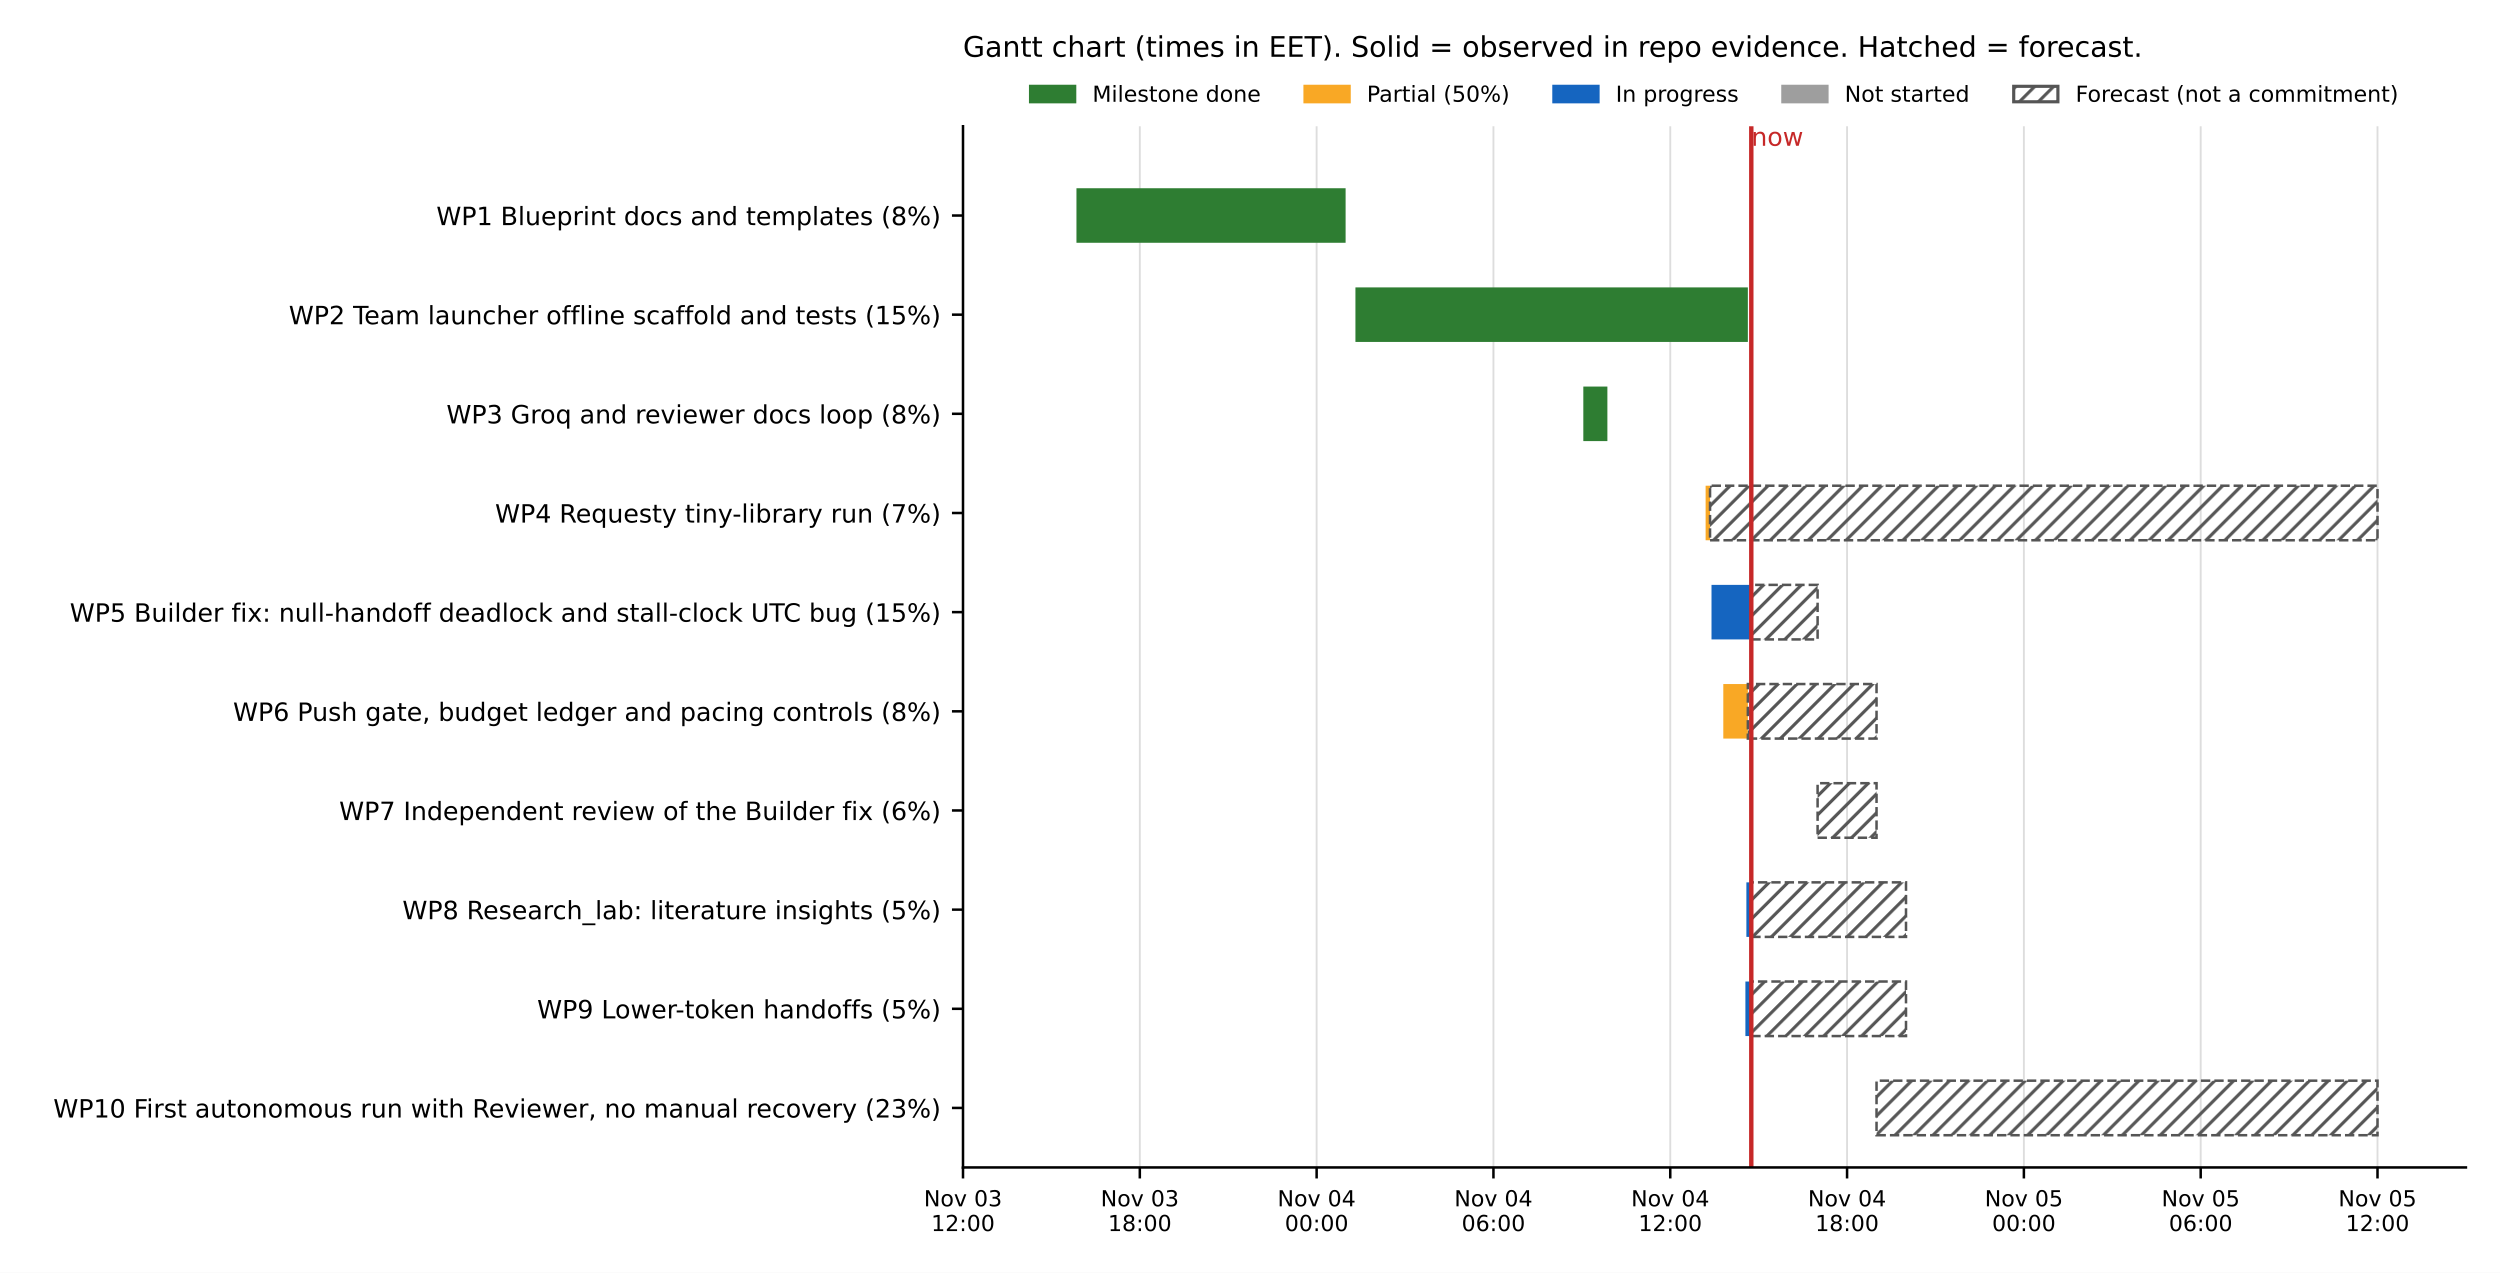
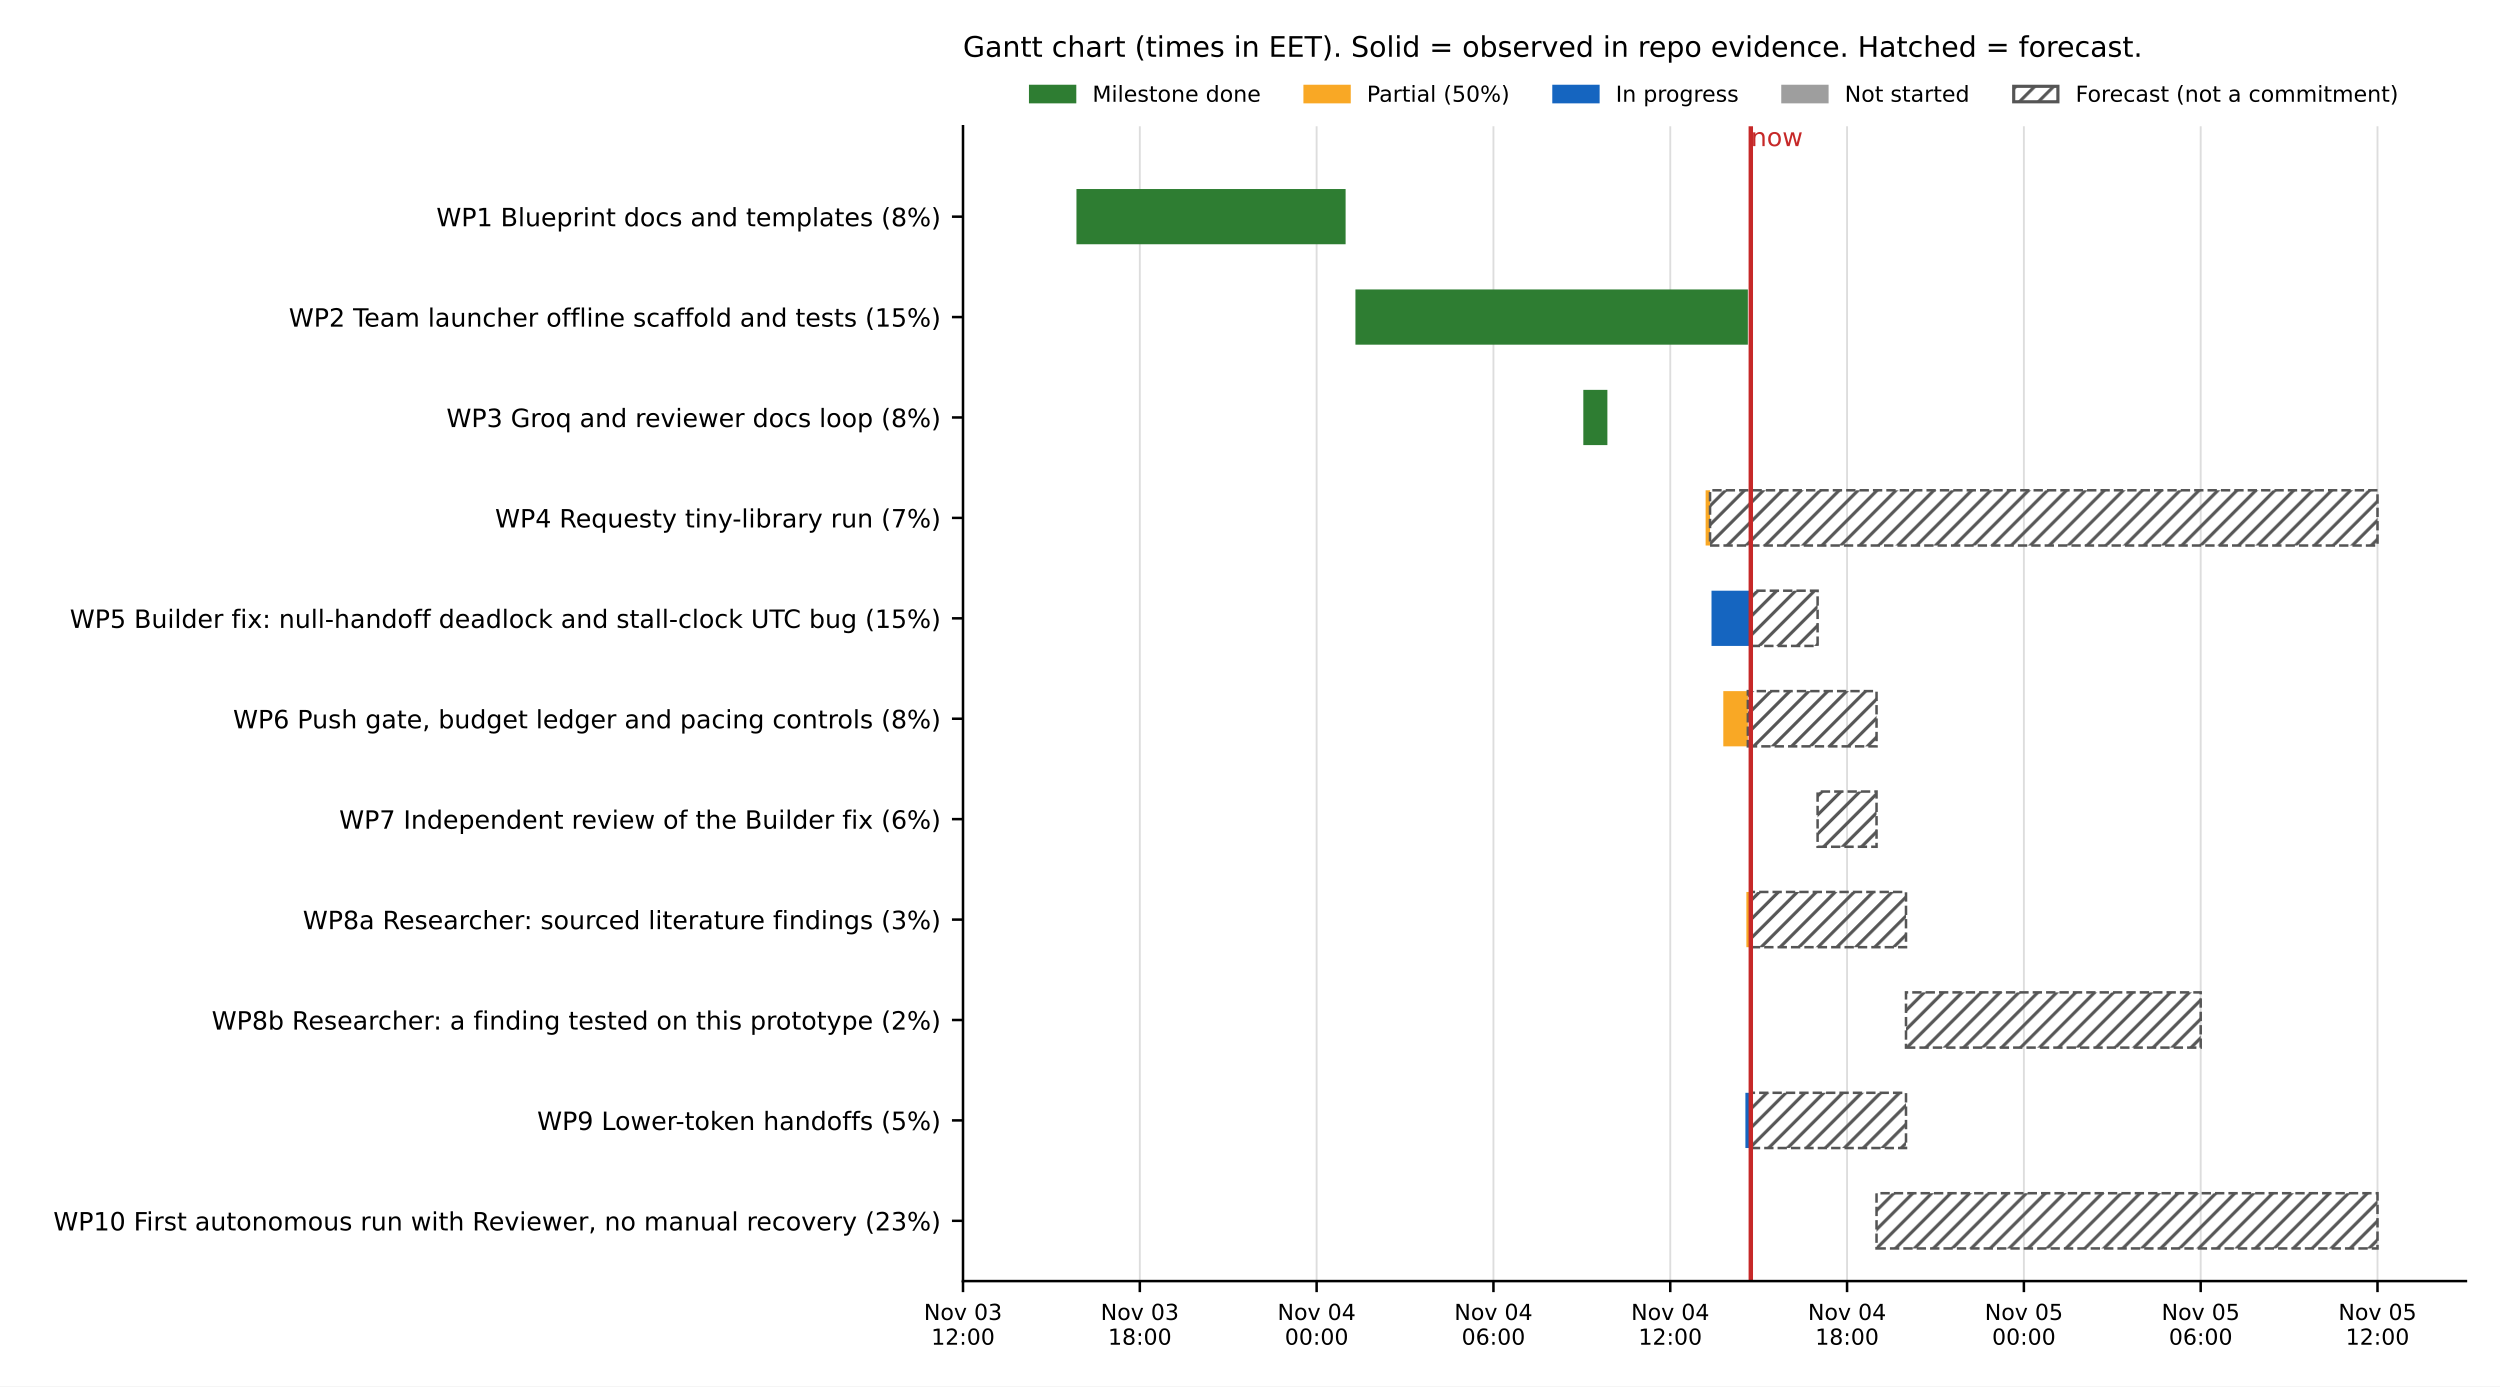
- <svg xmlns="http://www.w3.org/2000/svg" xmlns:xlink="http://www.w3.org/1999/xlink" width="792pt" height="403.2pt" viewBox="0 0 792 403.2" version="1.1">
+ <svg xmlns="http://www.w3.org/2000/svg" xmlns:xlink="http://www.w3.org/1999/xlink" width="792pt" height="439.2pt" viewBox="0 0 792 439.2" version="1.1">
  <defs>
    <style type="text/css">*{stroke-linejoin: round; stroke-linecap: butt}</style>
  </defs>
  <g id="figure_1">
    <g id="patch_1">
-       <path d="M 0 403.2  L 792 403.2  L 792 0  L 0 0  z " style="fill: #ffffff" />
+       <path d="M 0 439.2  L 792 439.2  L 792 0  L 0 0  z " style="fill: #ffffff" />
    </g>
    <g id="axes_1">
      <g id="patch_2">
-         <path d="M 305.08 369.848  L 781.2 369.848  L 781.2 40  L 305.08 40  z " style="fill: #ffffff" />
+         <path d="M 305.08 405.848  L 781.2 405.848  L 781.2 40  L 305.08 40  z " style="fill: #ffffff" />
      </g>
      <g id="matplotlib.axis_1">
        <g id="xtick_1">
          <g id="line2d_1">
-             <path d="M 305.08 369.848  L 305.08 40  " clip-path="url(#pb6cf5d1a6d)" style="fill: none; stroke: #dddddd; stroke-width: 0.6; stroke-linecap: square" />
+             <path d="M 305.08 405.848  L 305.08 40  " clip-path="url(#pdc387621ef)" style="fill: none; stroke: #dddddd; stroke-width: 0.6; stroke-linecap: square" />
          </g>
          <g id="line2d_2">
            <defs>
-               <path id="m10bd3381a7" d="M 0 0  L 0 3.5  " style="stroke: #000000; stroke-width: 0.8" />
+               <path id="m13bb681992" d="M 0 0  L 0 3.5  " style="stroke: #000000; stroke-width: 0.8" />
            </defs>
            <g>
-               <use xlink:href="#m10bd3381a7" x="305.08" y="369.848" style="stroke: #000000; stroke-width: 0.8" />
+               <use xlink:href="#m13bb681992" x="305.08" y="405.848" style="stroke: #000000; stroke-width: 0.8" />
            </g>
          </g>
          <g id="text_1">
-             <text style="font-size: 7px; font-family: 'DejaVu Sans'" transform="translate(292.6823 382.1669)">Nov 03</text>
-             <text style="font-size: 7px; font-family: 'DejaVu Sans'" transform="translate(294.9934 390.0054)">12:00</text>
+             <text style="font-size: 7px; font-family: 'DejaVu Sans'" transform="translate(292.6823 418.1669)">Nov 03</text>
+             <text style="font-size: 7px; font-family: 'DejaVu Sans'" transform="translate(294.9934 426.0054)">12:00</text>
          </g>
        </g>
        <g id="xtick_2">
          <g id="line2d_3">
-             <path d="M 361.094 369.848  L 361.094 40  " clip-path="url(#pb6cf5d1a6d)" style="fill: none; stroke: #dddddd; stroke-width: 0.6; stroke-linecap: square" />
+             <path d="M 361.094 405.848  L 361.094 40  " clip-path="url(#pdc387621ef)" style="fill: none; stroke: #dddddd; stroke-width: 0.6; stroke-linecap: square" />
          </g>
          <g id="line2d_4">
            <g>
-               <use xlink:href="#m10bd3381a7" x="361.094" y="369.848" style="stroke: #000000; stroke-width: 0.8" />
+               <use xlink:href="#m13bb681992" x="361.094" y="405.848" style="stroke: #000000; stroke-width: 0.8" />
            </g>
          </g>
          <g id="text_2">
-             <text style="font-size: 7px; font-family: 'DejaVu Sans'" transform="translate(348.6965 382.1669)">Nov 03</text>
-             <text style="font-size: 7px; font-family: 'DejaVu Sans'" transform="translate(351.0076 390.0054)">18:00</text>
+             <text style="font-size: 7px; font-family: 'DejaVu Sans'" transform="translate(348.6965 418.1669)">Nov 03</text>
+             <text style="font-size: 7px; font-family: 'DejaVu Sans'" transform="translate(351.0076 426.0054)">18:00</text>
          </g>
        </g>
        <g id="xtick_3">
          <g id="line2d_5">
-             <path d="M 417.108 369.848  L 417.108 40  " clip-path="url(#pb6cf5d1a6d)" style="fill: none; stroke: #dddddd; stroke-width: 0.6; stroke-linecap: square" />
+             <path d="M 417.108 405.848  L 417.108 40  " clip-path="url(#pdc387621ef)" style="fill: none; stroke: #dddddd; stroke-width: 0.6; stroke-linecap: square" />
          </g>
          <g id="line2d_6">
            <g>
-               <use xlink:href="#m10bd3381a7" x="417.108" y="369.848" style="stroke: #000000; stroke-width: 0.8" />
+               <use xlink:href="#m13bb681992" x="417.108" y="405.848" style="stroke: #000000; stroke-width: 0.8" />
            </g>
          </g>
          <g id="text_3">
-             <text style="font-size: 7px; font-family: 'DejaVu Sans'" transform="translate(404.7106 382.1669)">Nov 04</text>
-             <text style="font-size: 7px; font-family: 'DejaVu Sans'" transform="translate(407.0217 390.0054)">00:00</text>
+             <text style="font-size: 7px; font-family: 'DejaVu Sans'" transform="translate(404.7106 418.1669)">Nov 04</text>
+             <text style="font-size: 7px; font-family: 'DejaVu Sans'" transform="translate(407.0217 426.0054)">00:00</text>
          </g>
        </g>
        <g id="xtick_4">
          <g id="line2d_7">
-             <path d="M 473.122 369.848  L 473.122 40  " clip-path="url(#pb6cf5d1a6d)" style="fill: none; stroke: #dddddd; stroke-width: 0.6; stroke-linecap: square" />
+             <path d="M 473.122 405.848  L 473.122 40  " clip-path="url(#pdc387621ef)" style="fill: none; stroke: #dddddd; stroke-width: 0.6; stroke-linecap: square" />
          </g>
          <g id="line2d_8">
            <g>
-               <use xlink:href="#m10bd3381a7" x="473.122" y="369.848" style="stroke: #000000; stroke-width: 0.8" />
+               <use xlink:href="#m13bb681992" x="473.122" y="405.848" style="stroke: #000000; stroke-width: 0.8" />
            </g>
          </g>
          <g id="text_4">
-             <text style="font-size: 7px; font-family: 'DejaVu Sans'" transform="translate(460.7247 382.1669)">Nov 04</text>
-             <text style="font-size: 7px; font-family: 'DejaVu Sans'" transform="translate(463.0358 390.0054)">06:00</text>
+             <text style="font-size: 7px; font-family: 'DejaVu Sans'" transform="translate(460.7247 418.1669)">Nov 04</text>
+             <text style="font-size: 7px; font-family: 'DejaVu Sans'" transform="translate(463.0358 426.0054)">06:00</text>
          </g>
        </g>
        <g id="xtick_5">
          <g id="line2d_9">
-             <path d="M 529.136 369.848  L 529.136 40  " clip-path="url(#pb6cf5d1a6d)" style="fill: none; stroke: #dddddd; stroke-width: 0.6; stroke-linecap: square" />
+             <path d="M 529.136 405.848  L 529.136 40  " clip-path="url(#pdc387621ef)" style="fill: none; stroke: #dddddd; stroke-width: 0.6; stroke-linecap: square" />
          </g>
          <g id="line2d_10">
            <g>
-               <use xlink:href="#m10bd3381a7" x="529.136" y="369.848" style="stroke: #000000; stroke-width: 0.8" />
+               <use xlink:href="#m13bb681992" x="529.136" y="405.848" style="stroke: #000000; stroke-width: 0.8" />
            </g>
          </g>
          <g id="text_5">
-             <text style="font-size: 7px; font-family: 'DejaVu Sans'" transform="translate(516.7388 382.1669)">Nov 04</text>
-             <text style="font-size: 7px; font-family: 'DejaVu Sans'" transform="translate(519.0499 390.0054)">12:00</text>
+             <text style="font-size: 7px; font-family: 'DejaVu Sans'" transform="translate(516.7388 418.1669)">Nov 04</text>
+             <text style="font-size: 7px; font-family: 'DejaVu Sans'" transform="translate(519.0499 426.0054)">12:00</text>
          </g>
        </g>
        <g id="xtick_6">
          <g id="line2d_11">
-             <path d="M 585.151 369.848  L 585.151 40  " clip-path="url(#pb6cf5d1a6d)" style="fill: none; stroke: #dddddd; stroke-width: 0.6; stroke-linecap: square" />
+             <path d="M 585.151 405.848  L 585.151 40  " clip-path="url(#pdc387621ef)" style="fill: none; stroke: #dddddd; stroke-width: 0.6; stroke-linecap: square" />
          </g>
          <g id="line2d_12">
            <g>
-               <use xlink:href="#m10bd3381a7" x="585.151" y="369.848" style="stroke: #000000; stroke-width: 0.8" />
+               <use xlink:href="#m13bb681992" x="585.151" y="405.848" style="stroke: #000000; stroke-width: 0.8" />
            </g>
          </g>
          <g id="text_6">
-             <text style="font-size: 7px; font-family: 'DejaVu Sans'" transform="translate(572.7529 382.1669)">Nov 04</text>
-             <text style="font-size: 7px; font-family: 'DejaVu Sans'" transform="translate(575.064 390.0054)">18:00</text>
+             <text style="font-size: 7px; font-family: 'DejaVu Sans'" transform="translate(572.7529 418.1669)">Nov 04</text>
+             <text style="font-size: 7px; font-family: 'DejaVu Sans'" transform="translate(575.064 426.0054)">18:00</text>
          </g>
        </g>
        <g id="xtick_7">
          <g id="line2d_13">
-             <path d="M 641.165 369.848  L 641.165 40  " clip-path="url(#pb6cf5d1a6d)" style="fill: none; stroke: #dddddd; stroke-width: 0.6; stroke-linecap: square" />
+             <path d="M 641.165 405.848  L 641.165 40  " clip-path="url(#pdc387621ef)" style="fill: none; stroke: #dddddd; stroke-width: 0.6; stroke-linecap: square" />
          </g>
          <g id="line2d_14">
            <g>
-               <use xlink:href="#m10bd3381a7" x="641.165" y="369.848" style="stroke: #000000; stroke-width: 0.8" />
+               <use xlink:href="#m13bb681992" x="641.165" y="405.848" style="stroke: #000000; stroke-width: 0.8" />
            </g>
          </g>
          <g id="text_7">
-             <text style="font-size: 7px; font-family: 'DejaVu Sans'" transform="translate(628.7671 382.1669)">Nov 05</text>
-             <text style="font-size: 7px; font-family: 'DejaVu Sans'" transform="translate(631.0781 390.0054)">00:00</text>
+             <text style="font-size: 7px; font-family: 'DejaVu Sans'" transform="translate(628.7671 418.1669)">Nov 05</text>
+             <text style="font-size: 7px; font-family: 'DejaVu Sans'" transform="translate(631.0781 426.0054)">00:00</text>
          </g>
        </g>
        <g id="xtick_8">
          <g id="line2d_15">
-             <path d="M 697.179 369.848  L 697.179 40  " clip-path="url(#pb6cf5d1a6d)" style="fill: none; stroke: #dddddd; stroke-width: 0.6; stroke-linecap: square" />
+             <path d="M 697.179 405.848  L 697.179 40  " clip-path="url(#pdc387621ef)" style="fill: none; stroke: #dddddd; stroke-width: 0.6; stroke-linecap: square" />
          </g>
          <g id="line2d_16">
            <g>
-               <use xlink:href="#m10bd3381a7" x="697.179" y="369.848" style="stroke: #000000; stroke-width: 0.8" />
+               <use xlink:href="#m13bb681992" x="697.179" y="405.848" style="stroke: #000000; stroke-width: 0.8" />
            </g>
          </g>
          <g id="text_8">
-             <text style="font-size: 7px; font-family: 'DejaVu Sans'" transform="translate(684.7812 382.1669)">Nov 05</text>
-             <text style="font-size: 7px; font-family: 'DejaVu Sans'" transform="translate(687.0923 390.0054)">06:00</text>
+             <text style="font-size: 7px; font-family: 'DejaVu Sans'" transform="translate(684.7812 418.1669)">Nov 05</text>
+             <text style="font-size: 7px; font-family: 'DejaVu Sans'" transform="translate(687.0923 426.0054)">06:00</text>
          </g>
        </g>
        <g id="xtick_9">
          <g id="line2d_17">
-             <path d="M 753.193 369.848  L 753.193 40  " clip-path="url(#pb6cf5d1a6d)" style="fill: none; stroke: #dddddd; stroke-width: 0.6; stroke-linecap: square" />
+             <path d="M 753.193 405.848  L 753.193 40  " clip-path="url(#pdc387621ef)" style="fill: none; stroke: #dddddd; stroke-width: 0.6; stroke-linecap: square" />
          </g>
          <g id="line2d_18">
            <g>
-               <use xlink:href="#m10bd3381a7" x="753.193" y="369.848" style="stroke: #000000; stroke-width: 0.8" />
+               <use xlink:href="#m13bb681992" x="753.193" y="405.848" style="stroke: #000000; stroke-width: 0.8" />
            </g>
          </g>
          <g id="text_9">
-             <text style="font-size: 7px; font-family: 'DejaVu Sans'" transform="translate(740.7953 382.1669)">Nov 05</text>
-             <text style="font-size: 7px; font-family: 'DejaVu Sans'" transform="translate(743.1064 390.0054)">12:00</text>
+             <text style="font-size: 7px; font-family: 'DejaVu Sans'" transform="translate(740.7953 418.1669)">Nov 05</text>
+             <text style="font-size: 7px; font-family: 'DejaVu Sans'" transform="translate(743.1064 426.0054)">12:00</text>
          </g>
        </g>
      </g>
      <g id="matplotlib.axis_2">
        <g id="ytick_1">
          <g id="line2d_19">
            <defs>
-               <path id="m92a915045c" d="M 0 0  L -3.5 0  " style="stroke: #000000; stroke-width: 0.8" />
+               <path id="mc2d624463f" d="M 0 0  L -3.5 0  " style="stroke: #000000; stroke-width: 0.8" />
            </defs>
            <g>
-               <use xlink:href="#m92a915045c" x="305.08" y="351" style="stroke: #000000; stroke-width: 0.8" />
+               <use xlink:href="#mc2d624463f" x="305.08" y="386.76" style="stroke: #000000; stroke-width: 0.8" />
            </g>
          </g>
          <g id="text_10">
-             <text style="font-size: 8px; font-family: 'DejaVu Sans'; text-anchor: end" x="298.08" y="354.039" transform="rotate(-0 298.08 354.0389)">WP10  First autonomous run with Reviewer, no manual recovery  (23%)</text>
+             <text style="font-size: 8px; font-family: 'DejaVu Sans'; text-anchor: end" x="298.08" y="389.8" transform="rotate(-0 298.08 389.7997)">WP10  First autonomous run with Reviewer, no manual recovery  (23%)</text>
          </g>
        </g>
        <g id="ytick_2">
          <g id="line2d_20">
            <g>
-               <use xlink:href="#m92a915045c" x="305.08" y="319.585" style="stroke: #000000; stroke-width: 0.8" />
+               <use xlink:href="#mc2d624463f" x="305.08" y="354.947" style="stroke: #000000; stroke-width: 0.8" />
            </g>
          </g>
          <g id="text_11">
-             <text style="font-size: 8px; font-family: 'DejaVu Sans'; text-anchor: end" x="298.08" y="322.625" transform="rotate(-0 298.08 322.6248)">WP9  Lower-token handoffs  (5%)</text>
+             <text style="font-size: 8px; font-family: 'DejaVu Sans'; text-anchor: end" x="298.08" y="357.987" transform="rotate(-0 298.08 357.9868)">WP9  Lower-token handoffs  (5%)</text>
          </g>
        </g>
        <g id="ytick_3">
          <g id="line2d_21">
            <g>
-               <use xlink:href="#m92a915045c" x="305.08" y="288.171" style="stroke: #000000; stroke-width: 0.8" />
+               <use xlink:href="#mc2d624463f" x="305.08" y="323.135" style="stroke: #000000; stroke-width: 0.8" />
            </g>
          </g>
          <g id="text_12">
-             <text style="font-size: 8px; font-family: 'DejaVu Sans'; text-anchor: end" x="298.08" y="291.211" transform="rotate(-0 298.08 291.2107)">WP8  Research_lab: literature insights  (5%)</text>
+             <text style="font-size: 8px; font-family: 'DejaVu Sans'; text-anchor: end" x="298.08" y="326.174" transform="rotate(-0 298.08 326.1739)">WP8b  Researcher: a finding tested on this prototype  (2%)</text>
          </g>
        </g>
        <g id="ytick_4">
          <g id="line2d_22">
            <g>
-               <use xlink:href="#m92a915045c" x="305.08" y="256.757" style="stroke: #000000; stroke-width: 0.8" />
+               <use xlink:href="#mc2d624463f" x="305.08" y="291.322" style="stroke: #000000; stroke-width: 0.8" />
            </g>
          </g>
          <g id="text_13">
-             <text style="font-size: 8px; font-family: 'DejaVu Sans'; text-anchor: end" x="298.08" y="259.797" transform="rotate(-0 298.08 259.7966)">WP7  Independent review of the Builder fix  (6%)</text>
+             <text style="font-size: 8px; font-family: 'DejaVu Sans'; text-anchor: end" x="298.08" y="294.361" transform="rotate(-0 298.08 294.361)">WP8a  Researcher: sourced literature findings  (3%)</text>
          </g>
        </g>
        <g id="ytick_5">
          <g id="line2d_23">
            <g>
-               <use xlink:href="#m92a915045c" x="305.08" y="225.343" style="stroke: #000000; stroke-width: 0.8" />
+               <use xlink:href="#mc2d624463f" x="305.08" y="259.509" style="stroke: #000000; stroke-width: 0.8" />
            </g>
          </g>
          <g id="text_14">
-             <text style="font-size: 8px; font-family: 'DejaVu Sans'; text-anchor: end" x="298.08" y="228.383" transform="rotate(-0 298.08 228.3825)">WP6  Push gate, budget ledger and pacing controls  (8%)</text>
+             <text style="font-size: 8px; font-family: 'DejaVu Sans'; text-anchor: end" x="298.08" y="262.548" transform="rotate(-0 298.08 262.5482)">WP7  Independent review of the Builder fix  (6%)</text>
          </g>
        </g>
        <g id="ytick_6">
          <g id="line2d_24">
            <g>
-               <use xlink:href="#m92a915045c" x="305.08" y="193.929" style="stroke: #000000; stroke-width: 0.8" />
+               <use xlink:href="#mc2d624463f" x="305.08" y="227.696" style="stroke: #000000; stroke-width: 0.8" />
            </g>
          </g>
          <g id="text_15">
-             <text style="font-size: 8px; font-family: 'DejaVu Sans'; text-anchor: end" x="298.08" y="196.968" transform="rotate(-0 298.08 196.9684)">WP5  Builder fix: null-handoff deadlock and stall-clock UTC bug  (15%)</text>
+             <text style="font-size: 8px; font-family: 'DejaVu Sans'; text-anchor: end" x="298.08" y="230.735" transform="rotate(-0 298.08 230.7353)">WP6  Push gate, budget ledger and pacing controls  (8%)</text>
          </g>
        </g>
        <g id="ytick_7">
          <g id="line2d_25">
            <g>
-               <use xlink:href="#m92a915045c" x="305.08" y="162.515" style="stroke: #000000; stroke-width: 0.8" />
+               <use xlink:href="#mc2d624463f" x="305.08" y="195.883" style="stroke: #000000; stroke-width: 0.8" />
            </g>
          </g>
          <g id="text_16">
-             <text style="font-size: 8px; font-family: 'DejaVu Sans'; text-anchor: end" x="298.08" y="165.554" transform="rotate(-0 298.08 165.5543)">WP4  Requesty tiny-library run  (7%)</text>
+             <text style="font-size: 8px; font-family: 'DejaVu Sans'; text-anchor: end" x="298.08" y="198.922" transform="rotate(-0 298.08 198.9224)">WP5  Builder fix: null-handoff deadlock and stall-clock UTC bug  (15%)</text>
          </g>
        </g>
        <g id="ytick_8">
          <g id="line2d_26">
            <g>
-               <use xlink:href="#m92a915045c" x="305.08" y="131.101" style="stroke: #000000; stroke-width: 0.8" />
+               <use xlink:href="#mc2d624463f" x="305.08" y="164.07" style="stroke: #000000; stroke-width: 0.8" />
            </g>
          </g>
          <g id="text_17">
-             <text style="font-size: 8px; font-family: 'DejaVu Sans'; text-anchor: end" x="298.08" y="134.14" transform="rotate(-0 298.08 134.1403)">WP3  Groq and reviewer docs loop  (8%)</text>
+             <text style="font-size: 8px; font-family: 'DejaVu Sans'; text-anchor: end" x="298.08" y="167.11" transform="rotate(-0 298.08 167.1096)">WP4  Requesty tiny-library run  (7%)</text>
          </g>
        </g>
        <g id="ytick_9">
          <g id="line2d_27">
            <g>
-               <use xlink:href="#m92a915045c" x="305.08" y="99.687" style="stroke: #000000; stroke-width: 0.8" />
+               <use xlink:href="#mc2d624463f" x="305.08" y="132.257" style="stroke: #000000; stroke-width: 0.8" />
            </g>
          </g>
          <g id="text_18">
-             <text style="font-size: 8px; font-family: 'DejaVu Sans'; text-anchor: end" x="298.08" y="102.726" transform="rotate(-0 298.08 102.7262)">WP2  Team launcher offline scaffold and tests  (15%)</text>
+             <text style="font-size: 8px; font-family: 'DejaVu Sans'; text-anchor: end" x="298.08" y="135.297" transform="rotate(-0 298.08 135.2967)">WP3  Groq and reviewer docs loop  (8%)</text>
          </g>
        </g>
        <g id="ytick_10">
          <g id="line2d_28">
            <g>
-               <use xlink:href="#m92a915045c" x="305.08" y="68.273" style="stroke: #000000; stroke-width: 0.8" />
+               <use xlink:href="#mc2d624463f" x="305.08" y="100.444" style="stroke: #000000; stroke-width: 0.8" />
            </g>
          </g>
          <g id="text_19">
-             <text style="font-size: 8px; font-family: 'DejaVu Sans'; text-anchor: end" x="298.08" y="71.312" transform="rotate(-0 298.08 71.31206)">WP1  Blueprint docs and templates  (8%)</text>
+             <text style="font-size: 8px; font-family: 'DejaVu Sans'; text-anchor: end" x="298.08" y="103.484" transform="rotate(-0 298.08 103.4838)">WP2  Team launcher offline scaffold and tests  (15%)</text>
+           </g>
+         </g>
+         <g id="ytick_11">
+           <g id="line2d_29">
+             <g>
+               <use xlink:href="#mc2d624463f" x="305.08" y="68.632" style="stroke: #000000; stroke-width: 0.8" />
+             </g>
+           </g>
+           <g id="text_20">
+             <text style="font-size: 8px; font-family: 'DejaVu Sans'; text-anchor: end" x="298.08" y="71.671" transform="rotate(-0 298.08 71.67096)">WP1  Blueprint docs and templates  (8%)</text>
          </g>
        </g>
      </g>
      <g id="patch_3">
-         <path d="M 341.022 76.912  L 426.288 76.912  L 426.288 59.634  L 341.022 59.634  z " clip-path="url(#pb6cf5d1a6d)" style="fill: #2e7d32" />
+         <path d="M 341.022 77.38  L 426.288 77.38  L 426.288 59.883  L 341.022 59.883  z " clip-path="url(#pdc387621ef)" style="fill: #2e7d32" />
      </g>
      <g id="patch_4">
-         <path d="M 429.4 108.326  L 553.72 108.326  L 553.72 91.048  L 429.4 91.048  z " clip-path="url(#pb6cf5d1a6d)" style="fill: #2e7d32" />
+         <path d="M 429.4 109.193  L 553.72 109.193  L 553.72 91.696  L 429.4 91.696  z " clip-path="url(#pdc387621ef)" style="fill: #2e7d32" />
      </g>
      <g id="patch_5">
-         <path d="M 501.596 139.74  L 509.22 139.74  L 509.22 122.462  L 501.596 122.462  z " clip-path="url(#pb6cf5d1a6d)" style="fill: #2e7d32" />
+         <path d="M 501.596 141.006  L 509.22 141.006  L 509.22 123.509  L 501.596 123.509  z " clip-path="url(#pdc387621ef)" style="fill: #2e7d32" />
      </g>
      <g id="patch_6">
-         <path d="M 540.339 171.154  L 541.74 171.154  L 541.74 153.876  L 540.339 153.876  z " clip-path="url(#pb6cf5d1a6d)" style="fill: #f9a825" />
+         <path d="M 540.339 172.819  L 541.74 172.819  L 541.74 155.322  L 540.339 155.322  z " clip-path="url(#pdc387621ef)" style="fill: #f9a825" />
      </g>
      <g id="patch_7">
-         <path d="M 541.74 171.154  L 753.193 171.154  L 753.193 153.876  L 541.74 153.876  z " clip-path="url(#pb6cf5d1a6d)" style="fill: url(#hda05b78e11); stroke-dasharray: 2.96,1.28; stroke-dashoffset: 0; stroke: #555555; stroke-width: 0.8; stroke-linejoin: miter" />
+         <path d="M 541.74 172.819  L 753.193 172.819  L 753.193 155.322  L 541.74 155.322  z " clip-path="url(#pdc387621ef)" style="fill: url(#h26079f146b); stroke-dasharray: 2.96,1.28; stroke-dashoffset: 0; stroke: #555555; stroke-width: 0.8; stroke-linejoin: miter" />
      </g>
      <g id="patch_8">
-         <path d="M 542.206 202.568  L 554.81 202.568  L 554.81 185.29  L 542.206 185.29  z " clip-path="url(#pb6cf5d1a6d)" style="fill: #1565c0" />
+         <path d="M 542.206 204.632  L 554.654 204.632  L 554.654 187.135  L 542.206 187.135  z " clip-path="url(#pdc387621ef)" style="fill: #1565c0" />
      </g>
      <g id="patch_9">
-         <path d="M 554.81 202.568  L 575.815 202.568  L 575.815 185.29  L 554.81 185.29  z " clip-path="url(#pb6cf5d1a6d)" style="fill: url(#hda05b78e11); stroke-dasharray: 2.96,1.28; stroke-dashoffset: 0; stroke: #555555; stroke-width: 0.8; stroke-linejoin: miter" />
+         <path d="M 554.654 204.632  L 575.815 204.632  L 575.815 187.135  L 554.654 187.135  z " clip-path="url(#pdc387621ef)" style="fill: url(#h26079f146b); stroke-dasharray: 2.96,1.28; stroke-dashoffset: 0; stroke: #555555; stroke-width: 0.8; stroke-linejoin: miter" />
      </g>
      <g id="patch_10">
-         <path d="M 545.941 233.982  L 553.72 233.982  L 553.72 216.704  L 545.941 216.704  z " clip-path="url(#pb6cf5d1a6d)" style="fill: #f9a825" />
+         <path d="M 545.941 236.444  L 553.72 236.444  L 553.72 218.947  L 545.941 218.947  z " clip-path="url(#pdc387621ef)" style="fill: #f9a825" />
      </g>
      <g id="patch_11">
-         <path d="M 553.72 233.982  L 594.486 233.982  L 594.486 216.704  L 553.72 216.704  z " clip-path="url(#pb6cf5d1a6d)" style="fill: url(#hda05b78e11); stroke-dasharray: 2.96,1.28; stroke-dashoffset: 0; stroke: #555555; stroke-width: 0.8; stroke-linejoin: miter" />
+         <path d="M 553.72 236.444  L 594.486 236.444  L 594.486 218.947  L 553.72 218.947  z " clip-path="url(#pdc387621ef)" style="fill: url(#h26079f146b); stroke-dasharray: 2.96,1.28; stroke-dashoffset: 0; stroke: #555555; stroke-width: 0.8; stroke-linejoin: miter" />
      </g>
      <g id="patch_12">
-         <path d="M 575.815 265.396  L 594.486 265.396  L 594.486 248.118  L 575.815 248.118  z " clip-path="url(#pb6cf5d1a6d)" style="fill: url(#hda05b78e11); stroke-dasharray: 2.96,1.28; stroke-dashoffset: 0; stroke: #555555; stroke-width: 0.8; stroke-linejoin: miter" />
+         <path d="M 575.815 268.257  L 594.486 268.257  L 594.486 250.76  L 575.815 250.76  z " clip-path="url(#pdc387621ef)" style="fill: url(#h26079f146b); stroke-dasharray: 2.96,1.28; stroke-dashoffset: 0; stroke: #555555; stroke-width: 0.8; stroke-linejoin: miter" />
      </g>
      <g id="patch_13">
-         <path d="M 553.254 296.81  L 554.81 296.81  L 554.81 279.532  L 553.254 279.532  z " clip-path="url(#pb6cf5d1a6d)" style="fill: #1565c0" />
+         <path d="M 553.254 300.07  L 554.654 300.07  L 554.654 282.573  L 553.254 282.573  z " clip-path="url(#pdc387621ef)" style="fill: #f9a825" />
      </g>
      <g id="patch_14">
-         <path d="M 554.81 296.81  L 603.822 296.81  L 603.822 279.532  L 554.81 279.532  z " clip-path="url(#pb6cf5d1a6d)" style="fill: url(#hda05b78e11); stroke-dasharray: 2.96,1.28; stroke-dashoffset: 0; stroke: #555555; stroke-width: 0.8; stroke-linejoin: miter" />
+         <path d="M 554.654 300.07  L 603.822 300.07  L 603.822 282.573  L 554.654 282.573  z " clip-path="url(#pdc387621ef)" style="fill: url(#h26079f146b); stroke-dasharray: 2.96,1.28; stroke-dashoffset: 0; stroke: #555555; stroke-width: 0.8; stroke-linejoin: miter" />
      </g>
      <g id="patch_15">
-         <path d="M 552.942 328.224  L 554.81 328.224  L 554.81 310.947  L 552.942 310.947  z " clip-path="url(#pb6cf5d1a6d)" style="fill: #1565c0" />
+         <path d="M 603.822 331.883  L 697.179 331.883  L 697.179 314.386  L 603.822 314.386  z " clip-path="url(#pdc387621ef)" style="fill: url(#h26079f146b); stroke-dasharray: 2.96,1.28; stroke-dashoffset: 0; stroke: #555555; stroke-width: 0.8; stroke-linejoin: miter" />
      </g>
      <g id="patch_16">
-         <path d="M 554.81 328.224  L 603.822 328.224  L 603.822 310.947  L 554.81 310.947  z " clip-path="url(#pb6cf5d1a6d)" style="fill: url(#hda05b78e11); stroke-dasharray: 2.96,1.28; stroke-dashoffset: 0; stroke: #555555; stroke-width: 0.8; stroke-linejoin: miter" />
+         <path d="M 552.942 363.696  L 554.654 363.696  L 554.654 346.199  L 552.942 346.199  z " clip-path="url(#pdc387621ef)" style="fill: #1565c0" />
      </g>
      <g id="patch_17">
-         <path d="M 594.486 359.638  L 753.193 359.638  L 753.193 342.361  L 594.486 342.361  z " clip-path="url(#pb6cf5d1a6d)" style="fill: url(#hda05b78e11); stroke-dasharray: 2.96,1.28; stroke-dashoffset: 0; stroke: #555555; stroke-width: 0.8; stroke-linejoin: miter" />
-       </g>
-       <g id="line2d_29">
-         <path d="M 554.81 369.848  L 554.81 40  " clip-path="url(#pb6cf5d1a6d)" style="fill: none; stroke: #c62828; stroke-width: 1.4; stroke-linecap: square" />
+         <path d="M 554.654 363.696  L 603.822 363.696  L 603.822 346.199  L 554.654 346.199  z " clip-path="url(#pdc387621ef)" style="fill: url(#h26079f146b); stroke-dasharray: 2.96,1.28; stroke-dashoffset: 0; stroke: #555555; stroke-width: 0.8; stroke-linejoin: miter" />
      </g>
      <g id="patch_18">
-         <path d="M 305.08 369.848  L 305.08 40  " style="fill: none; stroke: #000000; stroke-width: 0.8; stroke-linejoin: miter; stroke-linecap: square" />
+         <path d="M 594.486 395.509  L 753.193 395.509  L 753.193 378.012  L 594.486 378.012  z " clip-path="url(#pdc387621ef)" style="fill: url(#h26079f146b); stroke-dasharray: 2.96,1.28; stroke-dashoffset: 0; stroke: #555555; stroke-width: 0.8; stroke-linejoin: miter" />
+       </g>
+       <g id="line2d_30">
+         <path d="M 554.654 405.848  L 554.654 40  " clip-path="url(#pdc387621ef)" style="fill: none; stroke: #c62828; stroke-width: 1.4; stroke-linecap: square" />
      </g>
      <g id="patch_19">
-         <path d="M 305.08 369.848  L 781.2 369.848  " style="fill: none; stroke: #000000; stroke-width: 0.8; stroke-linejoin: miter; stroke-linecap: square" />
-       </g>
-       <g id="text_20">
-         <text style="font-size: 8px; font-family: 'DejaVu Sans'; text-anchor: start; fill: #c62828" x="554.81" y="46.19" transform="rotate(-0 554.8096 46.18977)"> now</text>
+         <path d="M 305.08 405.848  L 305.08 40  " style="fill: none; stroke: #000000; stroke-width: 0.8; stroke-linejoin: miter; stroke-linecap: square" />
+       </g>
+       <g id="patch_20">
+         <path d="M 305.08 405.848  L 781.2 405.848  " style="fill: none; stroke: #000000; stroke-width: 0.8; stroke-linejoin: miter; stroke-linecap: square" />
      </g>
      <g id="text_21">
+         <text style="font-size: 8px; font-family: 'DejaVu Sans'; text-anchor: start; fill: #c62828" x="554.654" y="46.289" transform="rotate(-0 554.654 46.28947)"> now</text>
+       </g>
+       <g id="text_22">
        <text style="font-size: 9px; font-family: 'DejaVu Sans'; text-anchor: start" x="305.08" y="18" transform="rotate(-0 305.08 18)">Gantt chart (times in EET). Solid = observed in repo evidence. Hatched = forecast.</text>
      </g>
      <g id="legend_1">
-         <g id="patch_20">
+         <g id="patch_21">
          <path d="M 326.472 32.244  L 340.472 32.244  L 340.472 27.344  L 326.472 27.344  z " style="fill: #2e7d32; stroke: #2e7d32; stroke-linejoin: miter" />
        </g>
-         <g id="text_22">
+         <g id="text_23">
          <text style="font-size: 7px; font-family: 'DejaVu Sans'; text-anchor: start" x="346.072" y="32.244" transform="rotate(-0 346.072 32.24422)">Milestone done</text>
        </g>
-         <g id="patch_21">
+         <g id="patch_22">
          <path d="M 413.421 32.244  L 427.421 32.244  L 427.421 27.344  L 413.421 27.344  z " style="fill: #f9a825; stroke: #f9a825; stroke-linejoin: miter" />
        </g>
-         <g id="text_23">
+         <g id="text_24">
          <text style="font-size: 7px; font-family: 'DejaVu Sans'; text-anchor: start" x="433.021" y="32.244" transform="rotate(-0 433.0207 32.24422)">Partial (50%)</text>
        </g>
-         <g id="patch_22">
+         <g id="patch_23">
          <path d="M 492.263 32.244  L 506.263 32.244  L 506.263 27.344  L 492.263 27.344  z " style="fill: #1565c0; stroke: #1565c0; stroke-linejoin: miter" />
        </g>
-         <g id="text_24">
+         <g id="text_25">
          <text style="font-size: 7px; font-family: 'DejaVu Sans'; text-anchor: start" x="511.863" y="32.244" transform="rotate(-0 511.8626 32.24422)">In progress</text>
        </g>
-         <g id="patch_23">
+         <g id="patch_24">
          <path d="M 564.8 32.244  L 578.8 32.244  L 578.8 27.344  L 564.8 27.344  z " style="fill: #9e9e9e; stroke: #9e9e9e; stroke-linejoin: miter" />
        </g>
-         <g id="text_25">
+         <g id="text_26">
          <text style="font-size: 7px; font-family: 'DejaVu Sans'; text-anchor: start" x="584.4" y="32.244" transform="rotate(-0 584.4001 32.24422)">Not started</text>
        </g>
-         <g id="patch_24">
-           <path d="M 637.942 32.244  L 651.942 32.244  L 651.942 27.344  L 637.942 27.344  z " style="fill: url(#hda05b78e11); stroke: #555555; stroke-linejoin: miter" />
-         </g>
-         <g id="text_26">
+         <g id="patch_25">
+           <path d="M 637.942 32.244  L 651.942 32.244  L 651.942 27.344  L 637.942 27.344  z " style="fill: url(#h26079f146b); stroke: #555555; stroke-linejoin: miter" />
+         </g>
+         <g id="text_27">
          <text style="font-size: 7px; font-family: 'DejaVu Sans'; text-anchor: start" x="657.542" y="32.244" transform="rotate(-0 657.5424 32.24422)">Forecast (not a commitment)</text>
        </g>
      </g>
    </g>
  </g>
  <defs>
-     <clipPath id="pb6cf5d1a6d">
-       <rect x="305.08" y="40" width="476.12" height="329.848" />
+     <clipPath id="pdc387621ef">
+       <rect x="305.08" y="40" width="476.12" height="365.848" />
    </clipPath>
  </defs>
  <defs>
-     <pattern id="hda05b78e11" patternUnits="userSpaceOnUse" x="0" y="0" width="72" height="72">
+     <pattern id="h26079f146b" patternUnits="userSpaceOnUse" x="0" y="0" width="72" height="72">
      <rect x="0" y="0" width="73" height="73" fill="none" />
      <path d="M -36 36  L 36 -36  M -33 39  L 39 -33  M -30 42  L 42 -30  M -27 45  L 45 -27  M -24 48  L 48 -24  M -21 51  L 51 -21  M -18 54  L 54 -18  M -15 57  L 57 -15  M -12 60  L 60 -12  M -9 63  L 63 -9  M -6 66  L 66 -6  M -3 69  L 69 -3  M 0 72  L 72 0  M 3 75  L 75 3  M 6 78  L 78 6  M 9 81  L 81 9  M 12 84  L 84 12  M 15 87  L 87 15  M 18 90  L 90 18  M 21 93  L 93 21  M 24 96  L 96 24  M 27 99  L 99 27  M 30 102  L 102 30  M 33 105  L 105 33  M 36 108  L 108 36  " style="fill: #555555; stroke: #555555; stroke-width: 1.0; stroke-linecap: butt; stroke-linejoin: miter" />
    </pattern>
  </defs>
</svg>
